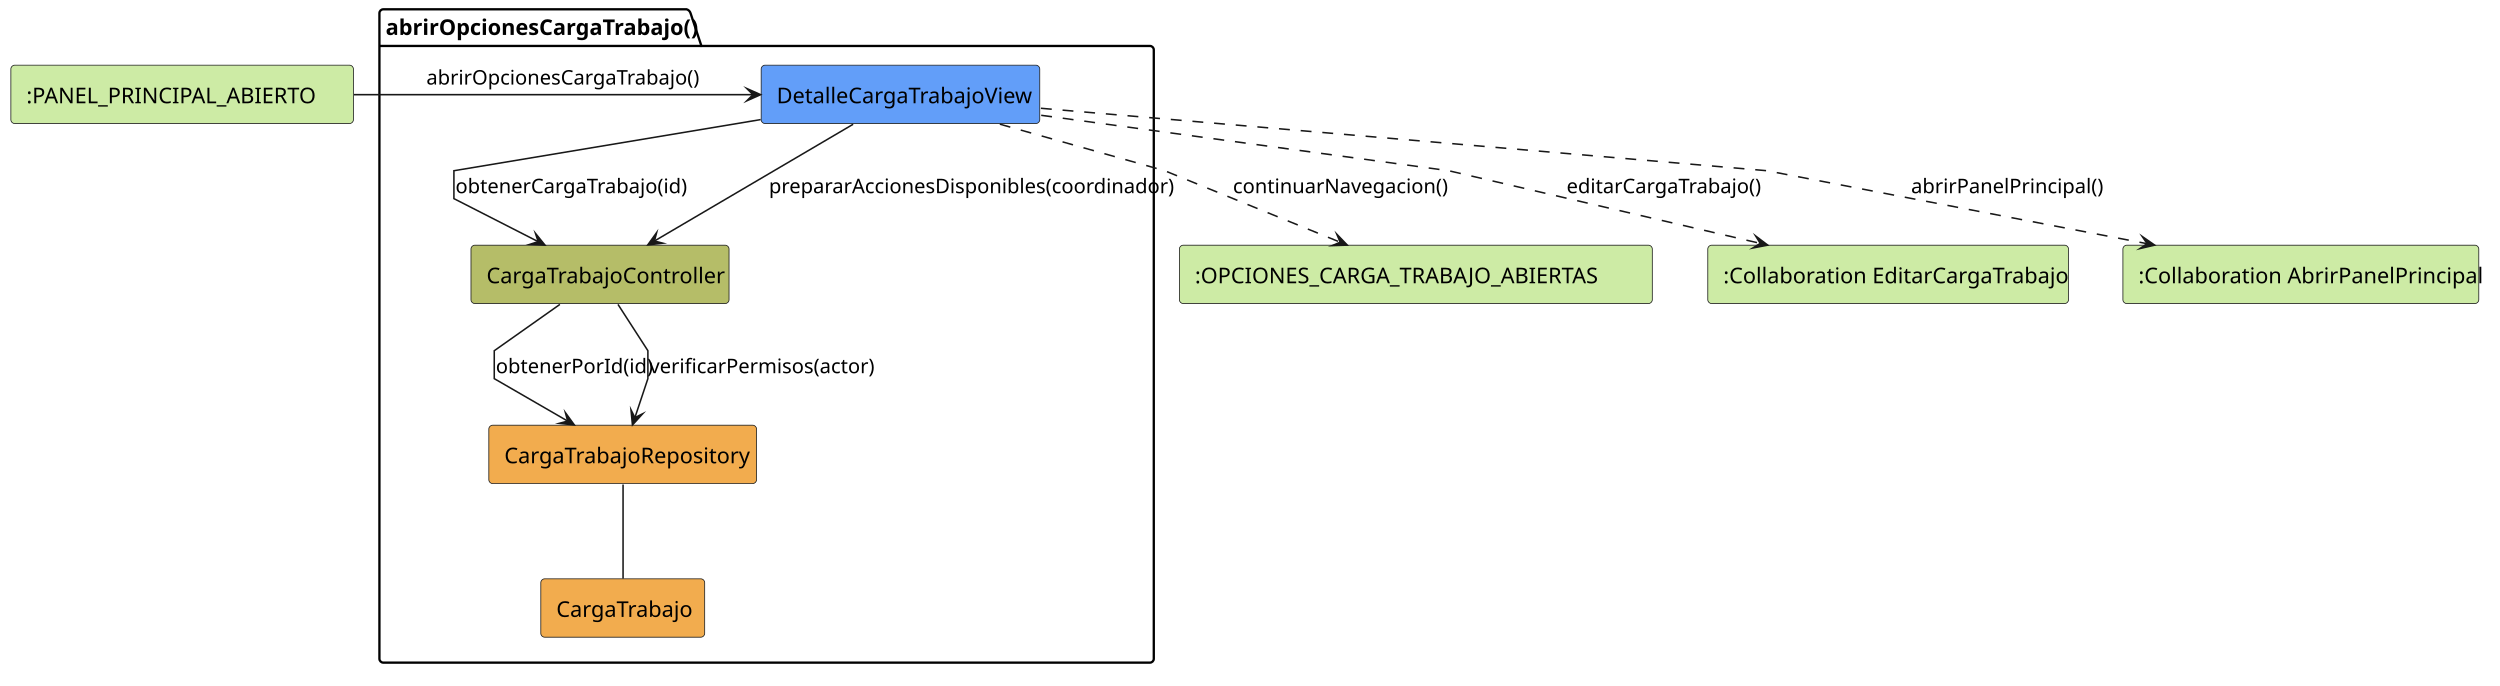
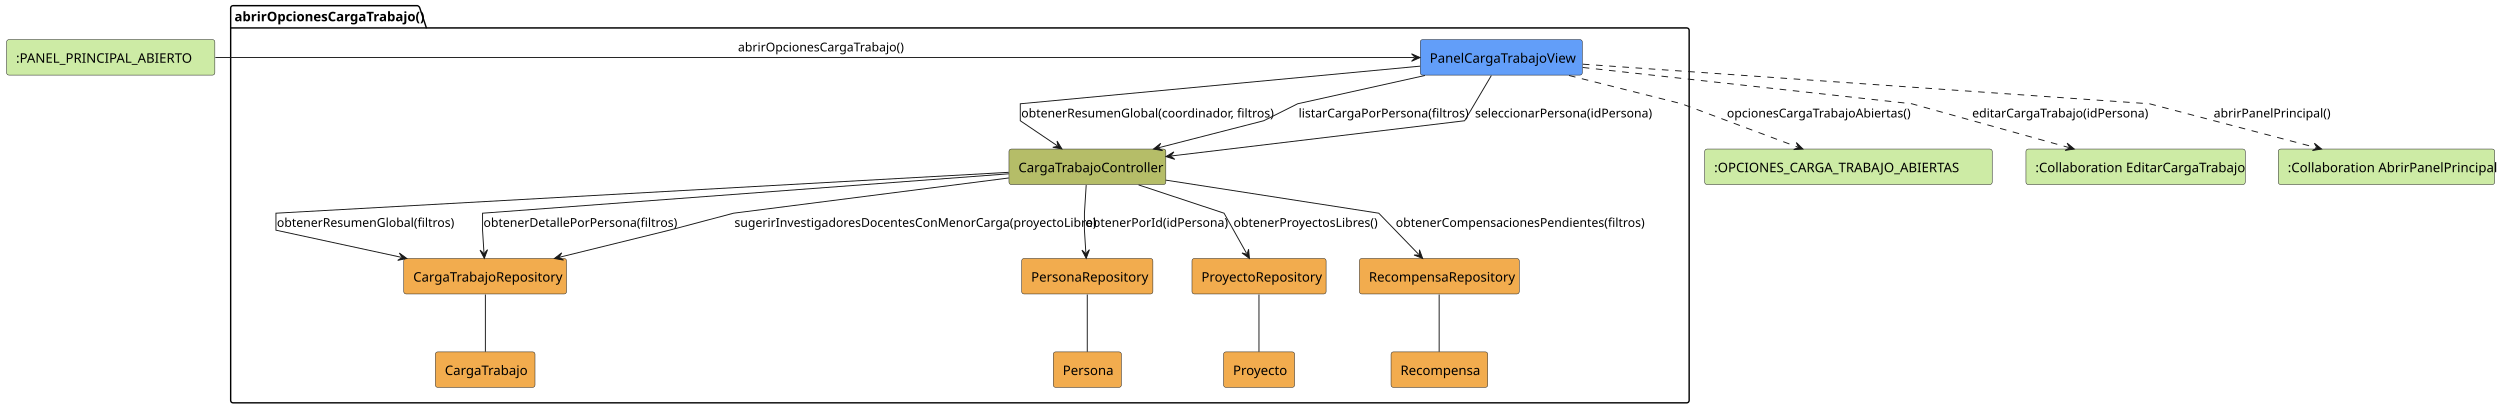
- <svg xmlns="http://www.w3.org/2000/svg" contentStyleType="text/css" data-diagram-type="DESCRIPTION" height="442px" preserveAspectRatio="none" style="width:1611px;height:442px;background:#FFFFFF;" version="1.1" viewBox="0 0 1611 442" width="1611px" zoomAndPan="magnify">
+ <svg xmlns="http://www.w3.org/2000/svg" contentStyleType="text/css" height="434px" preserveAspectRatio="none" style="width:2650px;height:434px;background:#FFFFFF;" version="1.1" viewBox="0 0 2650 434" width="2650px" zoomAndPan="magnify">
  <defs />
  <g>
-     <g class="cluster" data-qualified-name="abrirOpcionesCargaTrabajo" data-source-line="4" id="ent0002">
-       <path d="M247,6 L442.489,6 A3.75,3.75 0 0 1 444.989,8.5 L451.989,29.609 L741,29.609 A2.5,2.5 0 0 1 743.5,32.109 L743.5,424.5 A2.5,2.5 0 0 1 741,427 L247,427 A2.5,2.5 0 0 1 244.5,424.5 L244.5,8.5 A2.5,2.5 0 0 1 247,6" fill="none" style="stroke:#000000;stroke-width:1.5;" />
+     <g id="cluster_abrirOpcionesCargaTrabajo">
+       <path d="M247,6 L442.489,6 A3.75,3.75 0 0 1 444.989,8.5 L451.989,29.609 L1788,29.609 A2.5,2.5 0 0 1 1790.5,32.109 L1790.5,424.5 A2.5,2.5 0 0 1 1788,427 L247,427 A2.5,2.5 0 0 1 244.5,424.5 L244.5,8.5 A2.5,2.5 0 0 1 247,6 " fill="none" style="stroke:#000000;stroke-width:1.5;" />
      <line style="stroke:#000000;stroke-width:1.5;" x1="244.5" x2="451.989" y1="29.609" y2="29.609" />
-       <text fill="#000000" font-family="sans-serif" font-size="14" font-weight="700" lengthAdjust="spacing" textLength="194.489" x="248.5" y="22.533">abrirOpcionesCargaTrabajo()</text>
+       <text fill="#000000" font-family="sans-serif" font-size="14" font-weight="bold" lengthAdjust="spacing" textLength="194.489" x="248.5" y="22.533">abrirOpcionesCargaTrabajo()</text>
    </g>
-     <g class="entity" data-qualified-name="abrirOpcionesCargaTrabajo.DetalleCargaTrabajoView" data-source-line="5" id="ent0003">
-       <rect fill="#629EF9" height="37.609" rx="2.5" ry="2.5" style="stroke:#181818;stroke-width:0.5;" width="179.523" x="490.5" y="42" />
-       <text fill="#000000" font-family="sans-serif" font-size="14" lengthAdjust="spacing" textLength="159.523" x="500.5" y="66.533">DetalleCargaTrabajoView</text>
+     <g id="elem_PanelCargaTrabajoView">
+       <rect fill="#629EF9" height="37.609" rx="2.5" ry="2.5" style="stroke:#181818;stroke-width:0.5;" width="171.751" x="1505.5" y="42" />
+       <text fill="#000000" font-family="sans-serif" font-size="14" lengthAdjust="spacing" textLength="151.751" x="1515.5" y="66.533">PanelCargaTrabajoView</text>
    </g>
-     <g class="entity" data-qualified-name="abrirOpcionesCargaTrabajo.CargaTrabajoController" data-source-line="6" id="ent0004">
-       <rect fill="#B5BD68" height="37.609" rx="2.5" ry="2.5" style="stroke:#181818;stroke-width:0.5;" width="166.289" x="303.5" y="158" />
-       <text fill="#000000" font-family="sans-serif" font-size="14" lengthAdjust="spacing" textLength="146.289" x="313.5" y="182.533">CargaTrabajoController</text>
+     <g id="elem_CargaTrabajoController">
+       <rect fill="#B5BD68" height="37.609" rx="2.5" ry="2.5" style="stroke:#181818;stroke-width:0.5;" width="166.289" x="1069.5" y="158" />
+       <text fill="#000000" font-family="sans-serif" font-size="14" lengthAdjust="spacing" textLength="146.289" x="1079.5" y="182.533">CargaTrabajoController</text>
    </g>
-     <g class="entity" data-qualified-name="abrirOpcionesCargaTrabajo.CargaTrabajoRepository" data-source-line="7" id="ent0005">
-       <rect fill="#F2AC4E" height="37.609" rx="2.5" ry="2.5" style="stroke:#181818;stroke-width:0.5;" width="172.517" x="315" y="274" />
-       <text fill="#000000" font-family="sans-serif" font-size="14" lengthAdjust="spacing" textLength="152.517" x="325" y="298.533">CargaTrabajoRepository</text>
+     <g id="elem_CargaTrabajoRepository">
+       <rect fill="#F2AC4E" height="37.609" rx="2.5" ry="2.5" style="stroke:#181818;stroke-width:0.5;" width="172.517" x="428" y="274" />
+       <text fill="#000000" font-family="sans-serif" font-size="14" lengthAdjust="spacing" textLength="152.517" x="438" y="298.533">CargaTrabajoRepository</text>
    </g>
-     <g class="entity" data-qualified-name="abrirOpcionesCargaTrabajo.CargaTrabajo" data-source-line="8" id="ent0006">
-       <rect fill="#F2AC4E" height="37.609" rx="2.5" ry="2.5" style="stroke:#181818;stroke-width:0.5;" width="105.6" x="348.5" y="373" />
-       <text fill="#000000" font-family="sans-serif" font-size="14" lengthAdjust="spacing" textLength="85.6" x="358.5" y="397.533">CargaTrabajo</text>
+     <g id="elem_PersonaRepository">
+       <rect fill="#F2AC4E" height="37.609" rx="2.5" ry="2.5" style="stroke:#181818;stroke-width:0.5;" width="139.061" x="1083" y="274" />
+       <text fill="#000000" font-family="sans-serif" font-size="14" lengthAdjust="spacing" textLength="119.061" x="1093" y="298.533">PersonaRepository</text>
    </g>
-     <g class="entity" data-qualified-name="EstadoEntrada" data-source-line="3" id="ent0001">
+     <g id="elem_ProyectoRepository">
+       <rect fill="#F2AC4E" height="37.609" rx="2.5" ry="2.5" style="stroke:#181818;stroke-width:0.5;" width="142.165" x="1263.5" y="274" />
+       <text fill="#000000" font-family="sans-serif" font-size="14" lengthAdjust="spacing" textLength="122.165" x="1273.5" y="298.533">ProyectoRepository</text>
+     </g>
+     <g id="elem_RecompensaRepository">
+       <rect fill="#F2AC4E" height="37.609" rx="2.5" ry="2.5" style="stroke:#181818;stroke-width:0.5;" width="169.406" x="1441" y="274" />
+       <text fill="#000000" font-family="sans-serif" font-size="14" lengthAdjust="spacing" textLength="149.406" x="1451" y="298.533">RecompensaRepository</text>
+     </g>
+     <g id="elem_CargaTrabajo">
+       <rect fill="#F2AC4E" height="37.609" rx="2.5" ry="2.5" style="stroke:#181818;stroke-width:0.5;" width="105.6" x="461.5" y="373" />
+       <text fill="#000000" font-family="sans-serif" font-size="14" lengthAdjust="spacing" textLength="85.6" x="471.5" y="397.533">CargaTrabajo</text>
+     </g>
+     <g id="elem_Persona">
+       <rect fill="#F2AC4E" height="37.609" rx="2.5" ry="2.5" style="stroke:#181818;stroke-width:0.5;" width="72.144" x="1116.5" y="373" />
+       <text fill="#000000" font-family="sans-serif" font-size="14" lengthAdjust="spacing" textLength="52.145" x="1126.5" y="397.533">Persona</text>
+     </g>
+     <g id="elem_Proyecto">
+       <rect fill="#F2AC4E" height="37.609" rx="2.5" ry="2.5" style="stroke:#181818;stroke-width:0.5;" width="75.248" x="1297" y="373" />
+       <text fill="#000000" font-family="sans-serif" font-size="14" lengthAdjust="spacing" textLength="55.248" x="1307" y="397.533">Proyecto</text>
+     </g>
+     <g id="elem_Recompensa">
+       <rect fill="#F2AC4E" height="37.609" rx="2.5" ry="2.5" style="stroke:#181818;stroke-width:0.5;" width="102.489" x="1474.5" y="373" />
+       <text fill="#000000" font-family="sans-serif" font-size="14" lengthAdjust="spacing" textLength="82.489" x="1484.5" y="397.533">Recompensa</text>
+     </g>
+     <g id="elem_EstadoEntrada">
      <rect fill="#CDEBA5" height="37.609" rx="2.5" ry="2.5" style="stroke:#181818;stroke-width:0.5;" width="220.737" x="7" y="42" />
      <text fill="#000000" font-family="sans-serif" font-size="14" lengthAdjust="spacing" textLength="200.737" x="17" y="66.533">:PANEL_PRINCIPAL_ABIERTO</text>
    </g>
-     <g class="entity" data-qualified-name="EstadoSalida" data-source-line="11" id="ent0007">
-       <rect fill="#CDEBA5" height="37.609" rx="2.5" ry="2.5" style="stroke:#181818;stroke-width:0.5;" width="304.744" x="760" y="158" />
-       <text fill="#000000" font-family="sans-serif" font-size="14" lengthAdjust="spacing" textLength="284.744" x="770" y="182.533">:OPCIONES_CARGA_TRABAJO_ABIERTAS</text>
+     <g id="elem_EstadoSalida">
+       <rect fill="#CDEBA5" height="37.609" rx="2.5" ry="2.5" style="stroke:#181818;stroke-width:0.5;" width="304.744" x="1807" y="158" />
+       <text fill="#000000" font-family="sans-serif" font-size="14" lengthAdjust="spacing" textLength="284.744" x="1817" y="182.533">:OPCIONES_CARGA_TRABAJO_ABIERTAS</text>
    </g>
-     <g class="entity" data-qualified-name="EditarCargaTrabajo" data-source-line="12" id="ent0008">
-       <rect fill="#CDEBA5" height="37.609" rx="2.5" ry="2.5" style="stroke:#181818;stroke-width:0.5;" width="232.447" x="1100.5" y="158" />
-       <text fill="#000000" font-family="sans-serif" font-size="14" lengthAdjust="spacing" textLength="212.447" x="1110.5" y="182.533">:Collaboration EditarCargaTrabajo</text>
+     <g id="elem_EditarCargaTrabajo">
+       <rect fill="#CDEBA5" height="37.609" rx="2.5" ry="2.5" style="stroke:#181818;stroke-width:0.5;" width="232.447" x="2147.5" y="158" />
+       <text fill="#000000" font-family="sans-serif" font-size="14" lengthAdjust="spacing" textLength="212.447" x="2157.5" y="182.533">:Collaboration EditarCargaTrabajo</text>
    </g>
-     <g class="entity" data-qualified-name="AbrirPanelPrincipal" data-source-line="13" id="ent0009">
-       <rect fill="#CDEBA5" height="37.609" rx="2.5" ry="2.5" style="stroke:#181818;stroke-width:0.5;" width="229.33" x="1368" y="158" />
-       <text fill="#000000" font-family="sans-serif" font-size="14" lengthAdjust="spacing" textLength="209.33" x="1378" y="182.533">:Collaboration AbrirPanelPrincipal</text>
+     <g id="elem_AbrirPanelPrincipal">
+       <rect fill="#CDEBA5" height="37.609" rx="2.5" ry="2.5" style="stroke:#181818;stroke-width:0.5;" width="229.33" x="2415" y="158" />
+       <text fill="#000000" font-family="sans-serif" font-size="14" lengthAdjust="spacing" textLength="209.33" x="2425" y="182.533">:Collaboration AbrirPanelPrincipal</text>
    </g>
-     <g class="link" data-entity-1="ent0001" data-entity-2="ent0003" data-link-type="dependency" data-source-line="15" id="lnk10">
-       <path d="M228.11,61 C308.22,61 410.19,61 485.18,61" fill="none" id="EstadoEntrada-to-DetalleCargaTrabajoView" style="stroke:#181818;stroke-width:1;" />
-       <polygon fill="#181818" points="490.18,61,481.18,57,485.18,61,481.18,65,490.18,61" style="stroke:#181818;stroke-width:1;stroke-linejoin:miter;stroke-miterlimit:10;" />
-       <text fill="#000000" font-family="sans-serif" font-size="13" lengthAdjust="spacing" textLength="169.07" x="274.75" y="54.495">abrirOpcionesCargaTrabajo()</text>
+     <g id="link_EstadoEntrada_PanelCargaTrabajoView">
+       <path d="M228.29,61 C510.49,61 1245.94,61 1499.23,61 " fill="none" id="EstadoEntrada-to-PanelCargaTrabajoView" style="stroke:#181818;stroke-width:1;" />
+       <polygon fill="#181818" points="1505.23,61,1496.23,57,1500.23,61,1496.23,65,1505.23,61" style="stroke:#181818;stroke-width:1;" />
+       <text fill="#000000" font-family="sans-serif" font-size="13" lengthAdjust="spacing" textLength="169.07" x="782.25" y="54.495">abrirOpcionesCargaTrabajo()</text>
    </g>
-     <g class="link" data-entity-1="ent0003" data-entity-2="ent0004" data-link-type="dependency" data-source-line="17" id="lnk11">
-       <path d="M490.17,77.06 C405.7,91.13 292.5,110 292.5,110 C292.5,110 292.5,128 292.5,128 C292.5,128 320.107,142.096 346.777,155.716" fill="none" id="DetalleCargaTrabajoView-to-CargaTrabajoController" style="stroke:#181818;stroke-width:1;" />
-       <polygon fill="#181818" points="351.23,157.99,345.034,150.334,346.777,155.716,341.396,157.459,351.23,157.99" style="stroke:#181818;stroke-width:1;stroke-linejoin:miter;stroke-miterlimit:10;" />
-       <text fill="#000000" font-family="sans-serif" font-size="13" lengthAdjust="spacing" textLength="142.352" x="293.5" y="124.495">obtenerCargaTrabajo(id)</text>
+     <g id="link_PanelCargaTrabajoView_CargaTrabajoController">
+       <path d="M1505.27,70.12 C1359.85,83.8 1081.5,110 1081.5,110 C1081.5,110 1081.5,128 1081.5,128 C1081.5,128 1100.579,140.9 1120.689,154.49 " fill="none" id="PanelCargaTrabajoView-to-CargaTrabajoController" style="stroke:#181818;stroke-width:1;" />
+       <polygon fill="#181818" points="1125.66,157.85,1120.443,149.496,1121.517,155.05,1115.963,156.125,1125.66,157.85" style="stroke:#181818;stroke-width:1;" />
+       <text fill="#000000" font-family="sans-serif" font-size="13" lengthAdjust="spacing" textLength="252.903" x="1082.5" y="124.495">obtenerResumenGlobal(coordinador, filtros)</text>
    </g>
-     <g class="link" data-entity-1="ent0003" data-entity-2="ent0004" data-link-type="dependency" data-source-line="18" id="lnk12">
-       <path d="M549.76,80.06 C513.54,101.35 458.021,133.966 421.731,155.296" fill="none" id="DetalleCargaTrabajoView-to-CargaTrabajoController-1" style="stroke:#181818;stroke-width:1;" />
-       <polygon fill="#181818" points="417.42,157.83,427.206,156.718,421.731,155.296,423.152,149.821,417.42,157.83" style="stroke:#181818;stroke-width:1;stroke-linejoin:miter;stroke-miterlimit:10;" />
-       <text fill="#000000" font-family="sans-serif" font-size="13" lengthAdjust="spacing" textLength="246.403" x="495.5" y="124.495">prepararAccionesDisponibles(coordinador)</text>
+     <g id="link_PanelCargaTrabajoView_CargaTrabajoController">
+       <path d="M1510.46,80.01 C1449.16,93.63 1375.5,110 1375.5,110 C1375.5,110 1339.5,128 1339.5,128 C1339.5,128 1281.542,142.879 1228.472,156.499 " fill="none" id="PanelCargaTrabajoView-to-CargaTrabajoController-1" style="stroke:#181818;stroke-width:1;" />
+       <polygon fill="#181818" points="1222.66,157.99,1232.372,159.627,1227.503,156.747,1230.383,151.878,1222.66,157.99" style="stroke:#181818;stroke-width:1;" />
+       <text fill="#000000" font-family="sans-serif" font-size="13" lengthAdjust="spacing" textLength="171.222" x="1376.5" y="124.495">listarCargaPorPersona(filtros)</text>
    </g>
-     <g class="link" data-entity-1="ent0004" data-entity-2="ent0005" data-link-type="dependency" data-source-line="19" id="lnk13">
-       <path d="M360.79,196.15 C341.54,209.74 318.5,226 318.5,226 C318.5,226 318.5,244 318.5,244 C318.5,244 342.292,257.757 365.792,271.347" fill="none" id="CargaTrabajoController-to-CargaTrabajoRepository" style="stroke:#181818;stroke-width:1;" />
-       <polygon fill="#181818" points="370.12,273.85,364.331,265.882,365.792,271.347,360.327,272.807,370.12,273.85" style="stroke:#181818;stroke-width:1;stroke-linejoin:miter;stroke-miterlimit:10;" />
-       <text fill="#000000" font-family="sans-serif" font-size="13" lengthAdjust="spacing" textLength="93.939" x="319.5" y="240.495">obtenerPorId(id)</text>
+     <g id="link_PanelCargaTrabajoView_CargaTrabajoController">
+       <path d="M1580.84,80.03 C1569.3,99.58 1552.5,128 1552.5,128 C1552.5,128 1359.047,151.215 1241.827,165.285 " fill="none" id="PanelCargaTrabajoView-to-CargaTrabajoController-2" style="stroke:#181818;stroke-width:1;" />
+       <polygon fill="#181818" points="1235.87,166,1245.283,168.899,1240.834,165.404,1244.329,160.956,1235.87,166" style="stroke:#181818;stroke-width:1;" />
+       <text fill="#000000" font-family="sans-serif" font-size="13" lengthAdjust="spacing" textLength="181.372" x="1563.5" y="124.495">seleccionarPersona(idPersona)</text>
    </g>
-     <g class="link" data-entity-1="ent0004" data-entity-2="ent0005" data-link-type="dependency" data-source-line="20" id="lnk14">
-       <path d="M398.22,196.15 C407,209.74 417.5,226 417.5,226 C417.5,226 417.5,244 417.5,244 C417.5,244 413.661,255.517 409.131,269.107" fill="none" id="CargaTrabajoController-to-CargaTrabajoRepository-1" style="stroke:#181818;stroke-width:1;" />
-       <polygon fill="#181818" points="407.55,273.85,414.191,266.577,409.131,269.107,406.601,264.047,407.55,273.85" style="stroke:#181818;stroke-width:1;stroke-linejoin:miter;stroke-miterlimit:10;" />
-       <text fill="#000000" font-family="sans-serif" font-size="13" lengthAdjust="spacing" textLength="137.243" x="418.5" y="240.495">verificarPermisos(actor)</text>
+     <g id="link_CargaTrabajoController_CargaTrabajoRepository">
+       <path d="M1069.26,182.65 C853.43,194.69 292.5,226 292.5,226 C292.5,226 292.5,244 292.5,244 C292.5,244 362.346,259.102 425.336,272.722 " fill="none" id="CargaTrabajoController-to-CargaTrabajoRepository" style="stroke:#181818;stroke-width:1;" />
+       <polygon fill="#181818" points="431.2,273.99,423.249,268.178,426.313,272.933,421.558,275.998,431.2,273.99" style="stroke:#181818;stroke-width:1;" />
+       <text fill="#000000" font-family="sans-serif" font-size="13" lengthAdjust="spacing" textLength="177.023" x="293.5" y="240.495">obtenerResumenGlobal(filtros)</text>
    </g>
-     <g class="link" data-entity-1="ent0005" data-entity-2="ent0006" data-link-type="association" data-source-line="21" id="lnk15">
-       <path d="M401.5,312.24 C401.5,329.59 401.5,355.52 401.5,372.84" fill="none" id="CargaTrabajoRepository-CargaTrabajo" style="stroke:#181818;stroke-width:1;" />
+     <g id="link_CargaTrabajoController_CargaTrabajoRepository">
+       <path d="M1069.36,184.23 C895.92,197.21 511.5,226 511.5,226 C511.5,226 511.5,244 511.5,244 C511.5,244 512.145,254.272 512.995,267.862 " fill="none" id="CargaTrabajoController-to-CargaTrabajoRepository-1" style="stroke:#181818;stroke-width:1;" />
+       <polygon fill="#181818" points="513.37,273.85,516.8,264.618,513.058,268.86,508.816,265.117,513.37,273.85" style="stroke:#181818;stroke-width:1;" />
+       <text fill="#000000" font-family="sans-serif" font-size="13" lengthAdjust="spacing" textLength="192.924" x="512.5" y="240.495">obtenerDetallePorPersona(filtros)</text>
    </g>
-     <g class="link" data-entity-1="ent0003" data-entity-2="ent0007" data-link-type="dependency" data-source-line="22" id="lnk16">
-       <path d="M644.29,80.01 C692.52,93.63 750.5,110 750.5,110 C750.5,110 815.64,136.533 863.6,156.083" fill="none" id="DetalleCargaTrabajoView-to-EstadoSalida" style="stroke:#181818;stroke-width:1;stroke-dasharray:7,7;" />
-       <polygon fill="#181818" points="868.23,157.97,861.406,150.869,863.6,156.083,858.386,158.277,868.23,157.97" style="stroke:#181818;stroke-width:1;stroke-linejoin:miter;stroke-miterlimit:10;" />
-       <text fill="#000000" font-family="sans-serif" font-size="13" lengthAdjust="spacing" textLength="130.793" x="794.5" y="124.495">continuarNavegacion()</text>
+     <g id="link_CargaTrabajoController_CargaTrabajoRepository">
+       <path d="M1069.28,188.65 C958.8,202.79 777.5,226 777.5,226 C777.5,226 709.5,244 709.5,244 C709.5,244 648.826,258.936 593.496,272.556 " fill="none" id="CargaTrabajoController-to-CargaTrabajoRepository-2" style="stroke:#181818;stroke-width:1;" />
+       <polygon fill="#181818" points="587.67,273.99,597.365,275.723,592.525,272.795,595.453,267.955,587.67,273.99" style="stroke:#181818;stroke-width:1;" />
+       <text fill="#000000" font-family="sans-serif" font-size="13" lengthAdjust="spacing" textLength="362.737" x="778.5" y="240.495">sugerirInvestigadoresDocentesConMenorCarga(proyectoLibre)</text>
    </g>
-     <g class="link" data-entity-1="ent0003" data-entity-2="ent0008" data-link-type="dependency" data-source-line="23" id="lnk17">
-       <path d="M670.95,74.3 C775.54,88.52 933.5,110 933.5,110 C933.5,110 1050.511,137.284 1134.301,156.834" fill="none" id="DetalleCargaTrabajoView-to-EditarCargaTrabajo" style="stroke:#181818;stroke-width:1;stroke-dasharray:7,7;" />
-       <polygon fill="#181818" points="1139.17,157.97,1131.314,152.03,1134.301,156.834,1129.496,159.82,1139.17,157.97" style="stroke:#181818;stroke-width:1;stroke-linejoin:miter;stroke-miterlimit:10;" />
-       <text fill="#000000" font-family="sans-serif" font-size="13" lengthAdjust="spacing" textLength="120.663" x="1009.5" y="124.495">editarCargaTrabajo()</text>
+     <g id="link_CargaTrabajoController_ProyectoRepository">
+       <path d="M1206.91,196.01 C1248.05,209.63 1297.5,226 1297.5,226 C1297.5,226 1310.496,249.186 1321.456,268.736 " fill="none" id="CargaTrabajoController-to-ProyectoRepository" style="stroke:#181818;stroke-width:1;" />
+       <polygon fill="#181818" points="1324.39,273.97,1323.478,264.163,1321.945,269.609,1316.5,268.075,1324.39,273.97" style="stroke:#181818;stroke-width:1;" />
+       <text fill="#000000" font-family="sans-serif" font-size="13" lengthAdjust="spacing" textLength="145.958" x="1307.5" y="240.495">obtenerProyectosLibres()</text>
    </g>
-     <g class="link" data-entity-1="ent0003" data-entity-2="ent0009" data-link-type="dependency" data-source-line="24" id="lnk18">
-       <path d="M670.77,69.77 C828.7,83.35 1138.5,110 1138.5,110 C1138.5,110 1281.74,137.477 1383.59,157.028" fill="none" id="DetalleCargaTrabajoView-to-AbrirPanelPrincipal" style="stroke:#181818;stroke-width:1;stroke-dasharray:7,7;" />
-       <polygon fill="#181818" points="1388.5,157.97,1380.415,152.345,1383.59,157.028,1378.907,160.202,1388.5,157.97" style="stroke:#181818;stroke-width:1;stroke-linejoin:miter;stroke-miterlimit:10;" />
-       <text fill="#000000" font-family="sans-serif" font-size="13" lengthAdjust="spacing" textLength="117.768" x="1231.5" y="124.495">abrirPanelPrincipal()</text>
+     <g id="link_CargaTrabajoController_RecompensaRepository">
+       <path d="M1235.71,190.93 C1327.23,205.14 1461.5,226 1461.5,226 C1461.5,226 1484.884,250.112 1503.834,269.662 " fill="none" id="CargaTrabajoController-to-RecompensaRepository" style="stroke:#181818;stroke-width:1;" />
+       <polygon fill="#181818" points="1508.01,273.97,1504.618,264.724,1504.53,270.38,1498.874,270.292,1508.01,273.97" style="stroke:#181818;stroke-width:1;" />
+       <text fill="#000000" font-family="sans-serif" font-size="13" lengthAdjust="spacing" textLength="249.304" x="1479.5" y="240.495">obtenerCompensacionesPendientes(filtros)</text>
+     </g>
+     <g id="link_CargaTrabajoController_PersonaRepository">
+       <path d="M1151.37,196.15 C1150.52,209.74 1149.5,226 1149.5,226 C1149.5,226 1149.5,244 1149.5,244 C1149.5,244 1150.146,254.272 1150.995,267.862 " fill="none" id="CargaTrabajoController-to-PersonaRepository" style="stroke:#181818;stroke-width:1;" />
+       <polygon fill="#181818" points="1151.37,273.85,1154.8,264.618,1151.058,268.86,1146.816,265.117,1151.37,273.85" style="stroke:#181818;stroke-width:1;" />
+       <text fill="#000000" font-family="sans-serif" font-size="13" lengthAdjust="spacing" textLength="142.359" x="1150.5" y="240.495">obtenerPorId(idPersona)</text>
+     </g>
+     <g id="link_CargaTrabajoRepository_CargaTrabajo">
+       <path d="M514.5,312.24 C514.5,329.59 514.5,355.52 514.5,372.84 " fill="none" id="CargaTrabajoRepository-CargaTrabajo" style="stroke:#181818;stroke-width:1;" />
+     </g>
+     <g id="link_PersonaRepository_Persona">
+       <path d="M1152.5,312.24 C1152.5,329.59 1152.5,355.52 1152.5,372.84 " fill="none" id="PersonaRepository-Persona" style="stroke:#181818;stroke-width:1;" />
+     </g>
+     <g id="link_ProyectoRepository_Proyecto">
+       <path d="M1334.5,312.24 C1334.5,329.59 1334.5,355.52 1334.5,372.84 " fill="none" id="ProyectoRepository-Proyecto" style="stroke:#181818;stroke-width:1;" />
+     </g>
+     <g id="link_RecompensaRepository_Recompensa">
+       <path d="M1525.5,312.24 C1525.5,329.59 1525.5,355.52 1525.5,372.84 " fill="none" id="RecompensaRepository-Recompensa" style="stroke:#181818;stroke-width:1;" />
+     </g>
+     <g id="link_PanelCargaTrabajoView_EstadoSalida">
+       <path d="M1663.16,80.01 C1717.36,93.63 1782.5,110 1782.5,110 C1782.5,110 1853.109,136.323 1905.508,155.873 " fill="none" id="PanelCargaTrabajoView-to-EstadoSalida" style="stroke:#181818;stroke-width:1;stroke-dasharray:7.0,7.0;" />
+       <polygon fill="#181818" points="1911.13,157.97,1904.096,151.076,1906.445,156.222,1901.3,158.572,1911.13,157.97" style="stroke:#181818;stroke-width:1;" />
+       <text fill="#000000" font-family="sans-serif" font-size="13" lengthAdjust="spacing" textLength="187.872" x="1830.5" y="124.495">opcionesCargaTrabajoAbiertas()</text>
+     </g>
+     <g id="link_PanelCargaTrabajoView_EditarCargaTrabajo">
+       <path d="M1677.7,71.51 C1804.52,85.51 2026.5,110 2026.5,110 C2026.5,110 2122.79,136.81 2192.96,156.36 " fill="none" id="PanelCargaTrabajoView-to-EditarCargaTrabajo" style="stroke:#181818;stroke-width:1;stroke-dasharray:7.0,7.0;" />
+       <polygon fill="#181818" points="2198.74,157.97,2191.144,151.701,2193.923,156.628,2188.997,159.408,2198.74,157.97" style="stroke:#181818;stroke-width:1;" />
+       <text fill="#000000" font-family="sans-serif" font-size="13" lengthAdjust="spacing" textLength="179.201" x="2090.5" y="124.495">editarCargaTrabajo(idPersona)</text>
+     </g>
+     <g id="link_PanelCargaTrabajoView_AbrirPanelPrincipal">
+       <path d="M1677.81,68.03 C1862.33,80.92 2278.5,110 2278.5,110 C2278.5,110 2380.798,136.893 2455.108,156.443 " fill="none" id="PanelCargaTrabajoView-to-AbrirPanelPrincipal" style="stroke:#181818;stroke-width:1;stroke-dasharray:7.0,7.0;" />
+       <polygon fill="#181818" points="2460.91,157.97,2453.224,151.812,2456.075,156.698,2451.189,159.548,2460.91,157.97" style="stroke:#181818;stroke-width:1;" />
+       <text fill="#000000" font-family="sans-serif" font-size="13" lengthAdjust="spacing" textLength="117.768" x="2346.5" y="124.495">abrirPanelPrincipal()</text>
    </g>
  </g>
</svg>
